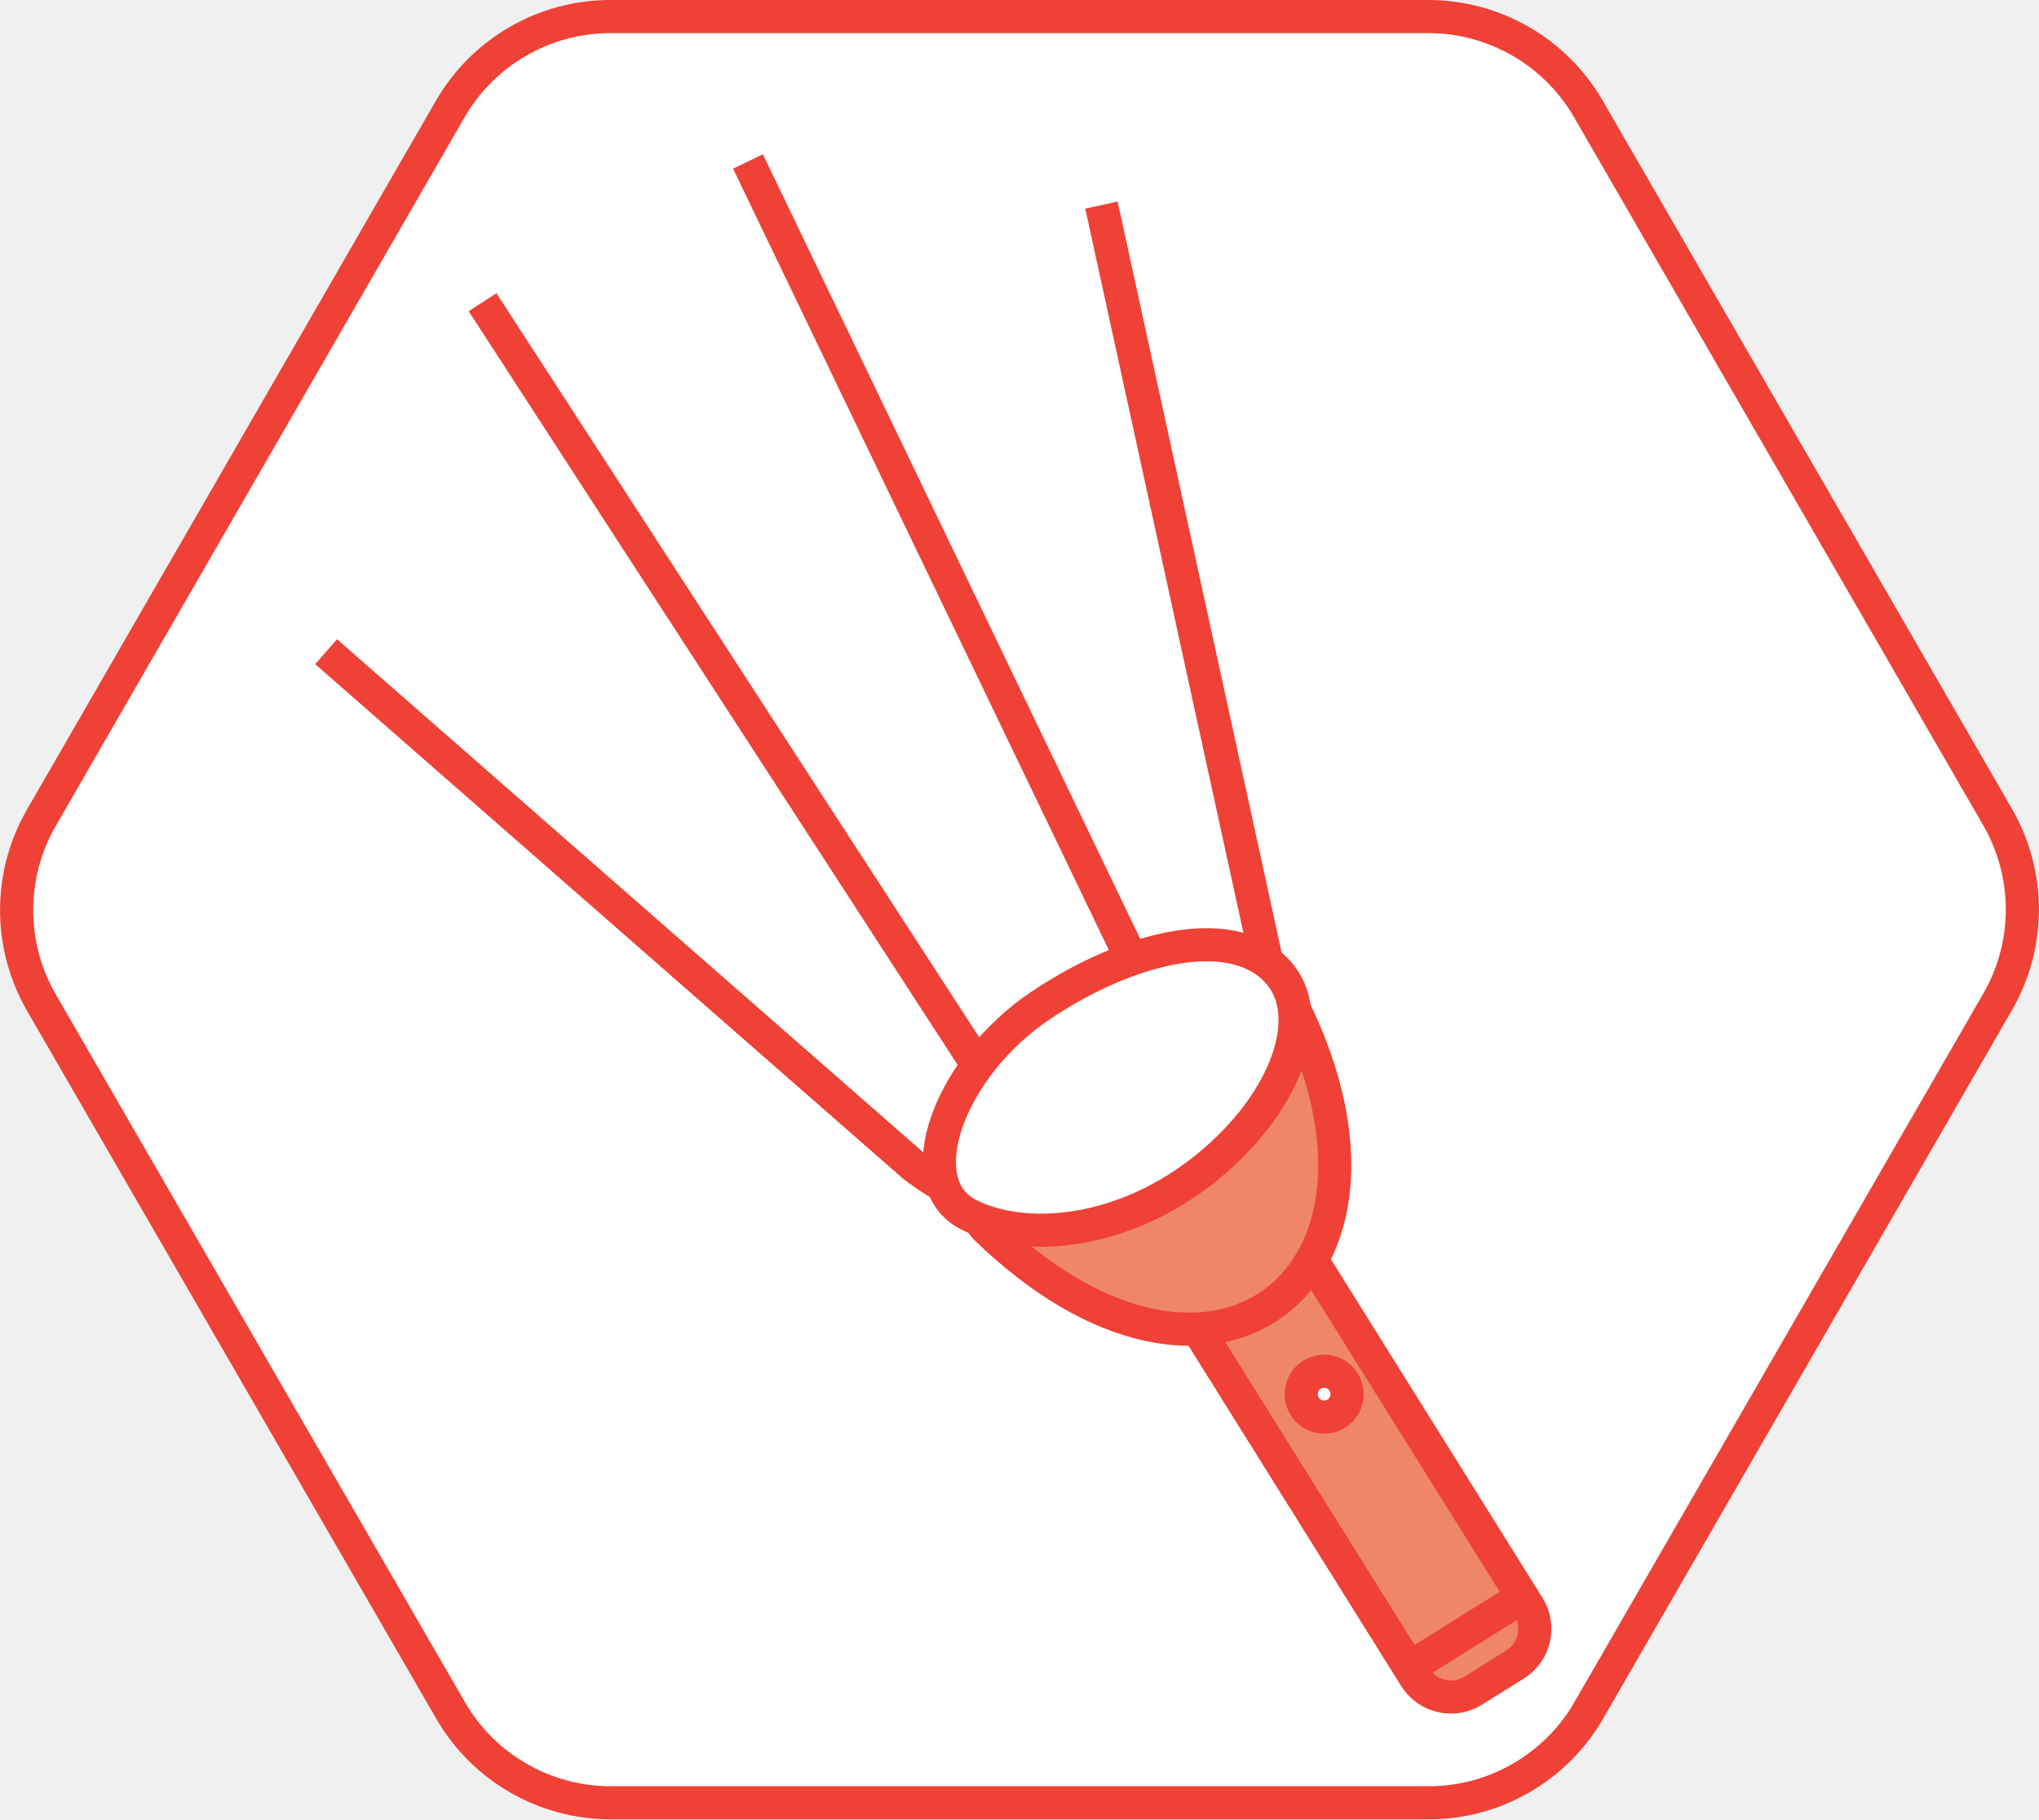
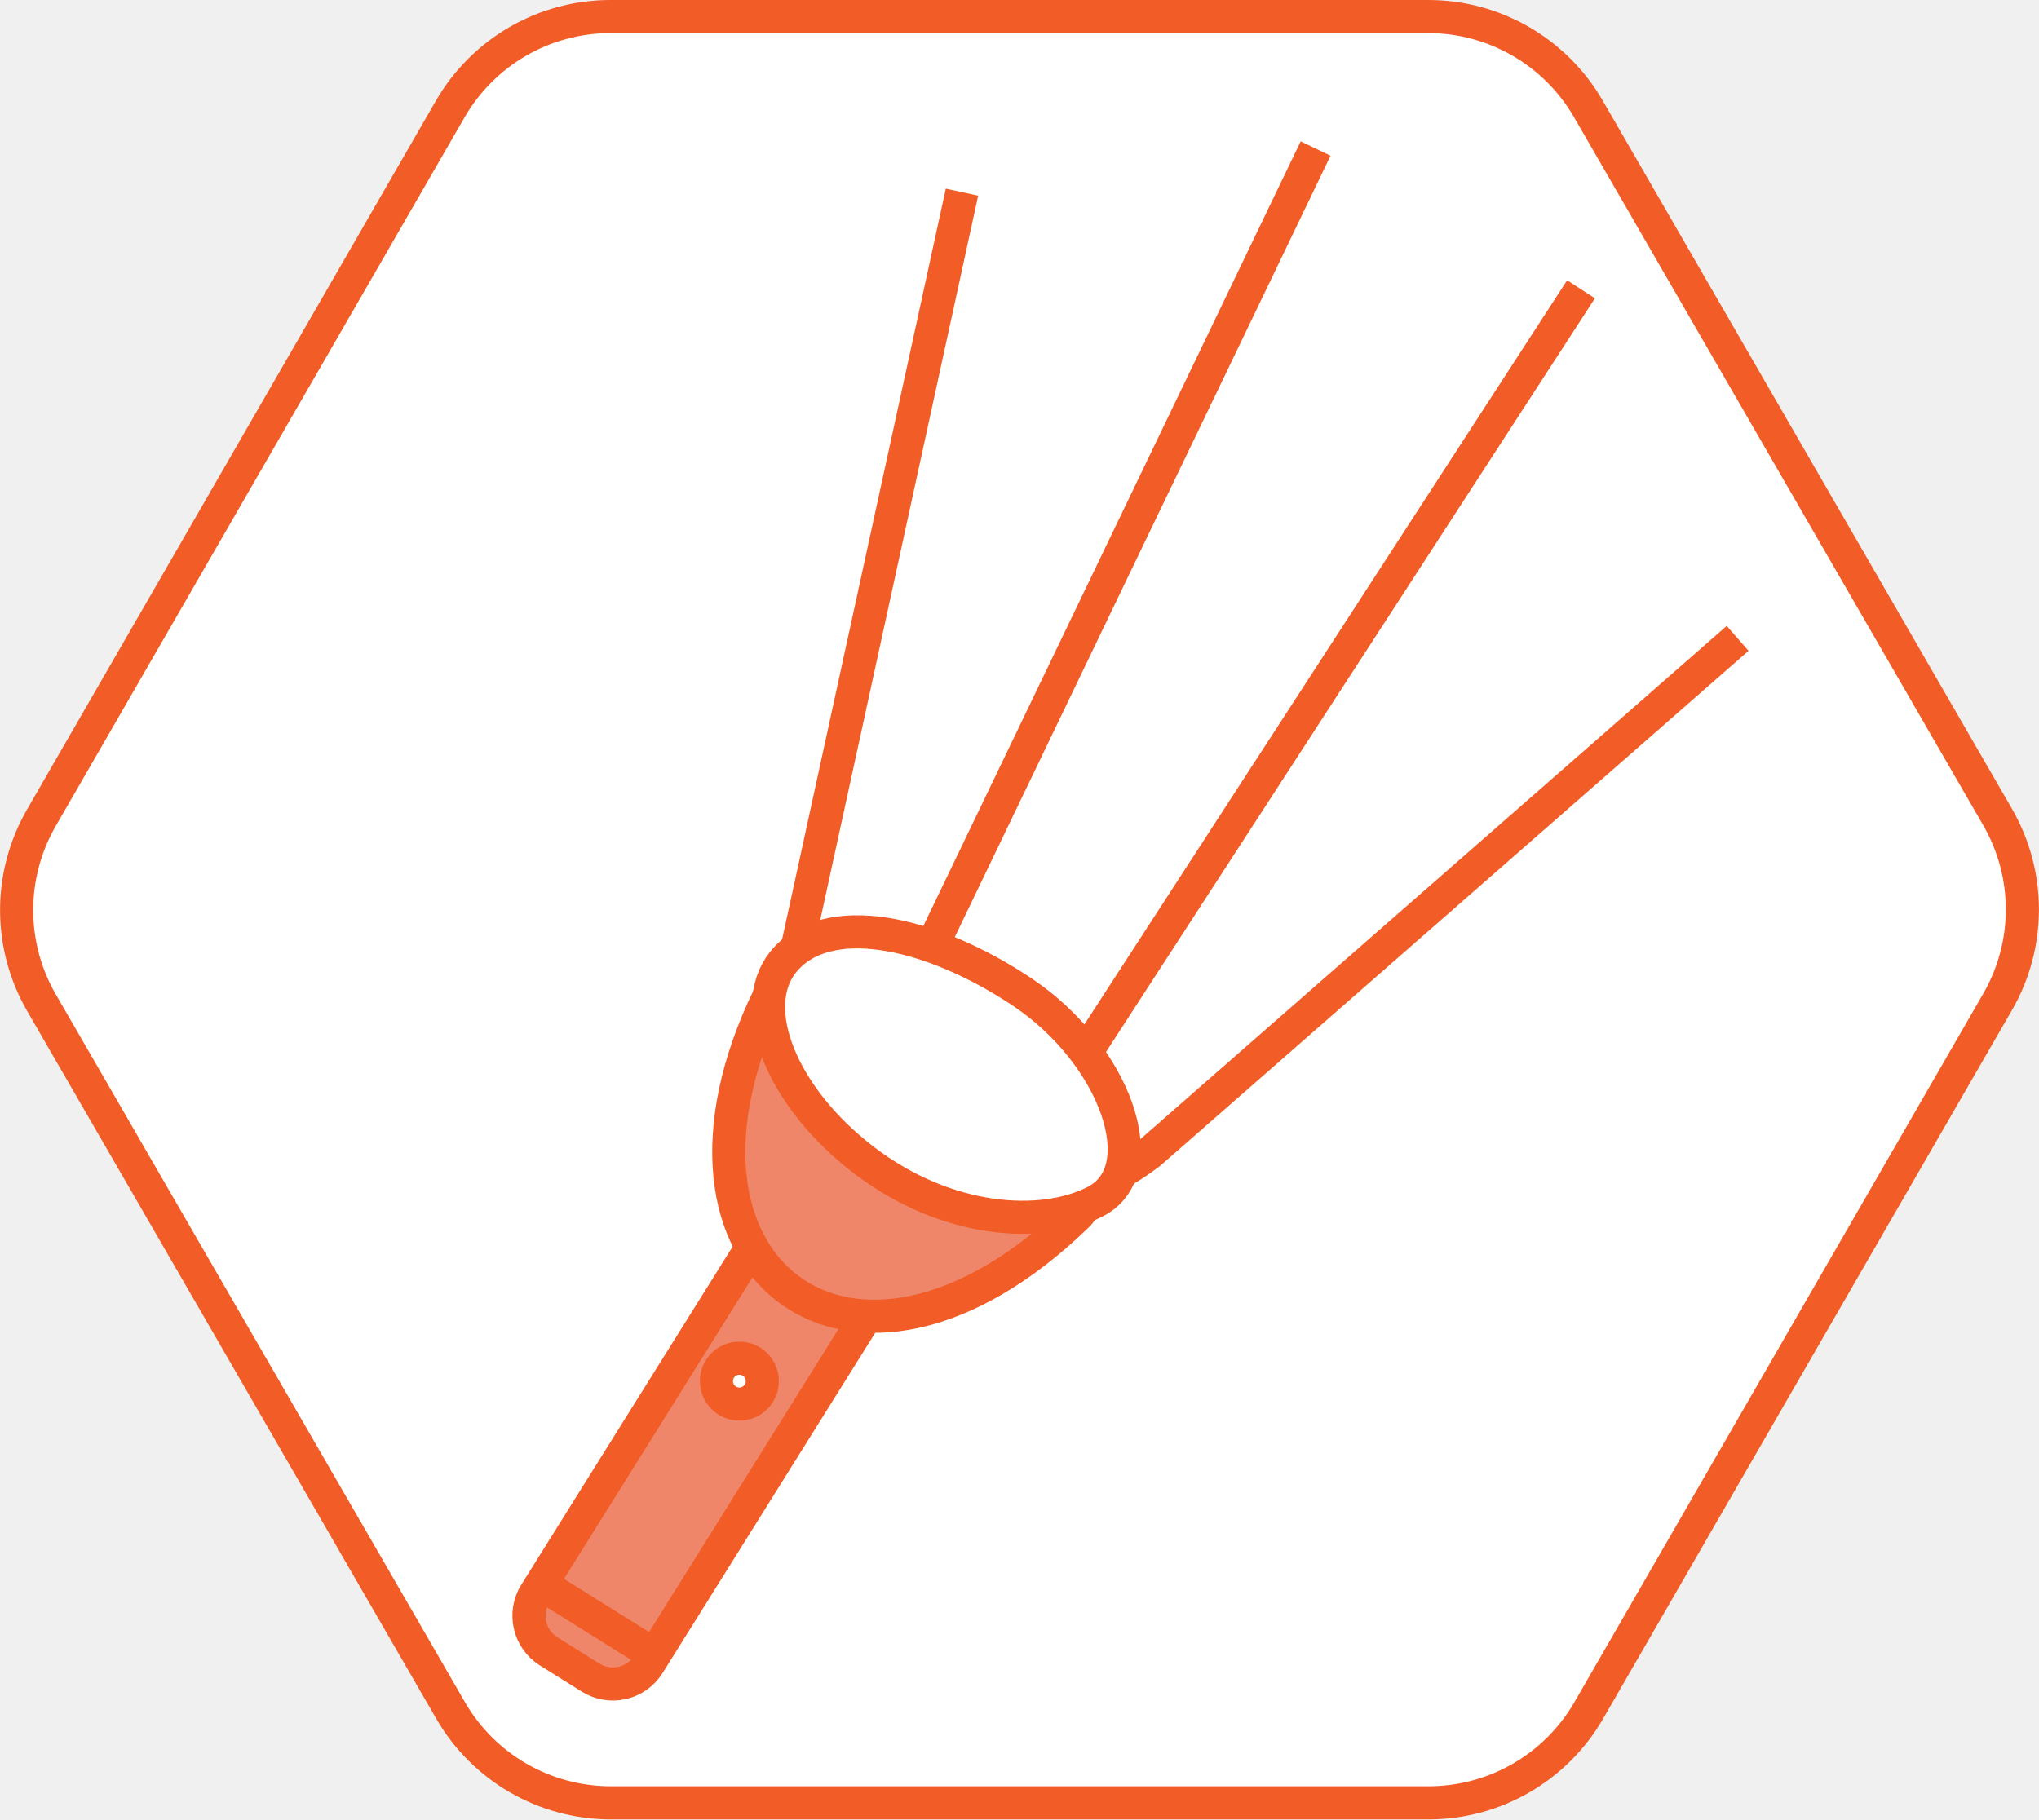
<svg xmlns="http://www.w3.org/2000/svg" viewBox="0 0 246.21 219.77">
-   <g id="Layer_2" data-name="Layer 2">
-     <g id="Layer_3" data-name="Layer 3">
-       <g id="spark_shape" data-name="spark shape">
-         <path d="M172.52,217.74l-98.77,0a22.33,22.33,0,0,1-19.34-11.16L5,121.09A22.33,22.33,0,0,1,5,98.76L54.35,13.2A22.33,22.33,0,0,1,73.68,2l98.77,0A22.33,22.33,0,0,1,191.8,13.16l49.41,85.52a22.33,22.33,0,0,1,0,22.33l-49.36,85.56A22.33,22.33,0,0,1,172.52,217.74Z" fill="#fff" stroke="#ef4136" stroke-miterlimit="10" stroke-width="4" />
+   <g data-name="Layer 2">
+     <g data-name="Layer 3">
+       <path d="M172.52 217.74H73.75a22.33 22.33 0 0 1-19.34-11.16L5 121.09a22.33 22.33 0 0 1 0-22.33L54.35 13.2A22.33 22.33 0 0 1 73.68 2h98.77a22.33 22.33 0 0 1 19.35 11.16l49.41 85.52a22.33 22.33 0 0 1 0 22.33l-49.36 85.56a22.33 22.33 0 0 1-19.33 11.17z" fill="#fff" stroke="#f15c27" stroke-miterlimit="10" stroke-width="4" data-name="spark shape" />
+       <g stroke="#f15c27" stroke-miterlimit="10" stroke-width="4">
+         <path data-name="light" d="M116.16 23.21L96 115.69c-2.4 4-.53 6.64 3.44 9l28.26 17.08c4 2.4 7.84-.06 11.12-2.51l71-62.16" fill="#fff" />
+         <rect x="54.74" y="167.67" width="59.72" height="16.12" rx="5.08" ry="5.08" transform="rotate(122 84.61 175.724)" fill="#ef866a" />
+         <path d="M130.15 146.73c6.73-6.56-28.73-43.94-37.23-26.53-16.04 32.89 9.97 53.09 37.23 26.53z" fill="#ef866a" />
+         <path d="M104.36 140.15c10.09 7.68 21.5 8.25 27.85 5 7.5-3.79 2.37-17.86-8.7-25.28s-23.79-10.2-29-3.61c-4.38 5.59-.08 16.33 9.85 23.89z" fill="#fff" />
+         <path data-name="battery door" fill="none" d="M65.02 191.13l13.05 8.15" />
+         <circle data-name="on/off" cx="89.28" cy="166.82" r="2.77" transform="rotate(-78.94 89.274 166.816)" fill="#fff" />
      </g>
-       <g id="flashlight">
-         <path id="light" d="M131,12.93" fill="#fff" stroke="#ef4136" stroke-miterlimit="10" stroke-width="4" />
-         <path id="light-2" data-name="light" d="M133,24.77l20.19,92.48c2.4,4,.53,6.64-3.44,9L121.5,143.38c-4,2.4-7.84-.06-11.12-2.51l-71-62.16" fill="#fff" stroke="#ef4136" stroke-miterlimit="10" stroke-width="4" />
-         <rect id="handle" x="134.72" y="169.23" width="59.72" height="16.12" rx="5.08" ry="5.08" transform="translate(227.73 -56.23) rotate(58)" fill="#ef866a" stroke="#ef4136" stroke-miterlimit="10" stroke-width="4" />
-         <path id="base" d="M119,148.29c-6.73-6.56,28.73-43.94,37.23-26.53C172.31,154.65,146.3,174.85,119,148.29Z" fill="#ef866a" stroke="#ef4136" stroke-miterlimit="10" stroke-width="4" />
-         <path id="ring" d="M144.82,141.71c-10.09,7.68-21.5,8.25-27.85,5-7.5-3.79-2.37-17.86,8.7-25.28s23.79-10.2,29-3.61C159.06,123.41,154.75,134.15,144.82,141.71Z" fill="#fff" stroke="#ef4136" stroke-miterlimit="10" stroke-width="4" />
-         <line id="battery_door" data-name="battery door" x1="184.16" y1="192.69" x2="171.11" y2="200.84" fill="none" stroke="#ef4136" stroke-miterlimit="10" stroke-width="4" />
-         <circle id="on_off" data-name="on/off" cx="159.9" cy="168.38" r="2.77" transform="translate(-29.34 33.81) rotate(-11.06)" fill="#fff" stroke="#ef4136" stroke-miterlimit="10" stroke-width="4" />
-       </g>
-       <path id="light-3" data-name="light" d="M90.32,19.5l46.22,96.13" fill="#fff" stroke="#ef4136" stroke-miterlimit="10" stroke-width="4" />
-       <path id="light-4" data-name="light" d="M58.27,36.5l59.92,92.38" fill="#fff" stroke="#ef4136" stroke-miterlimit="10" stroke-width="4" />
+       <path data-name="light" d="M158.86 17.94l-46.22 96.13M190.91 34.94L131 127.31" fill="#fff" stroke="#f15c27" stroke-miterlimit="10" stroke-width="4" />
    </g>
  </g>
</svg>
